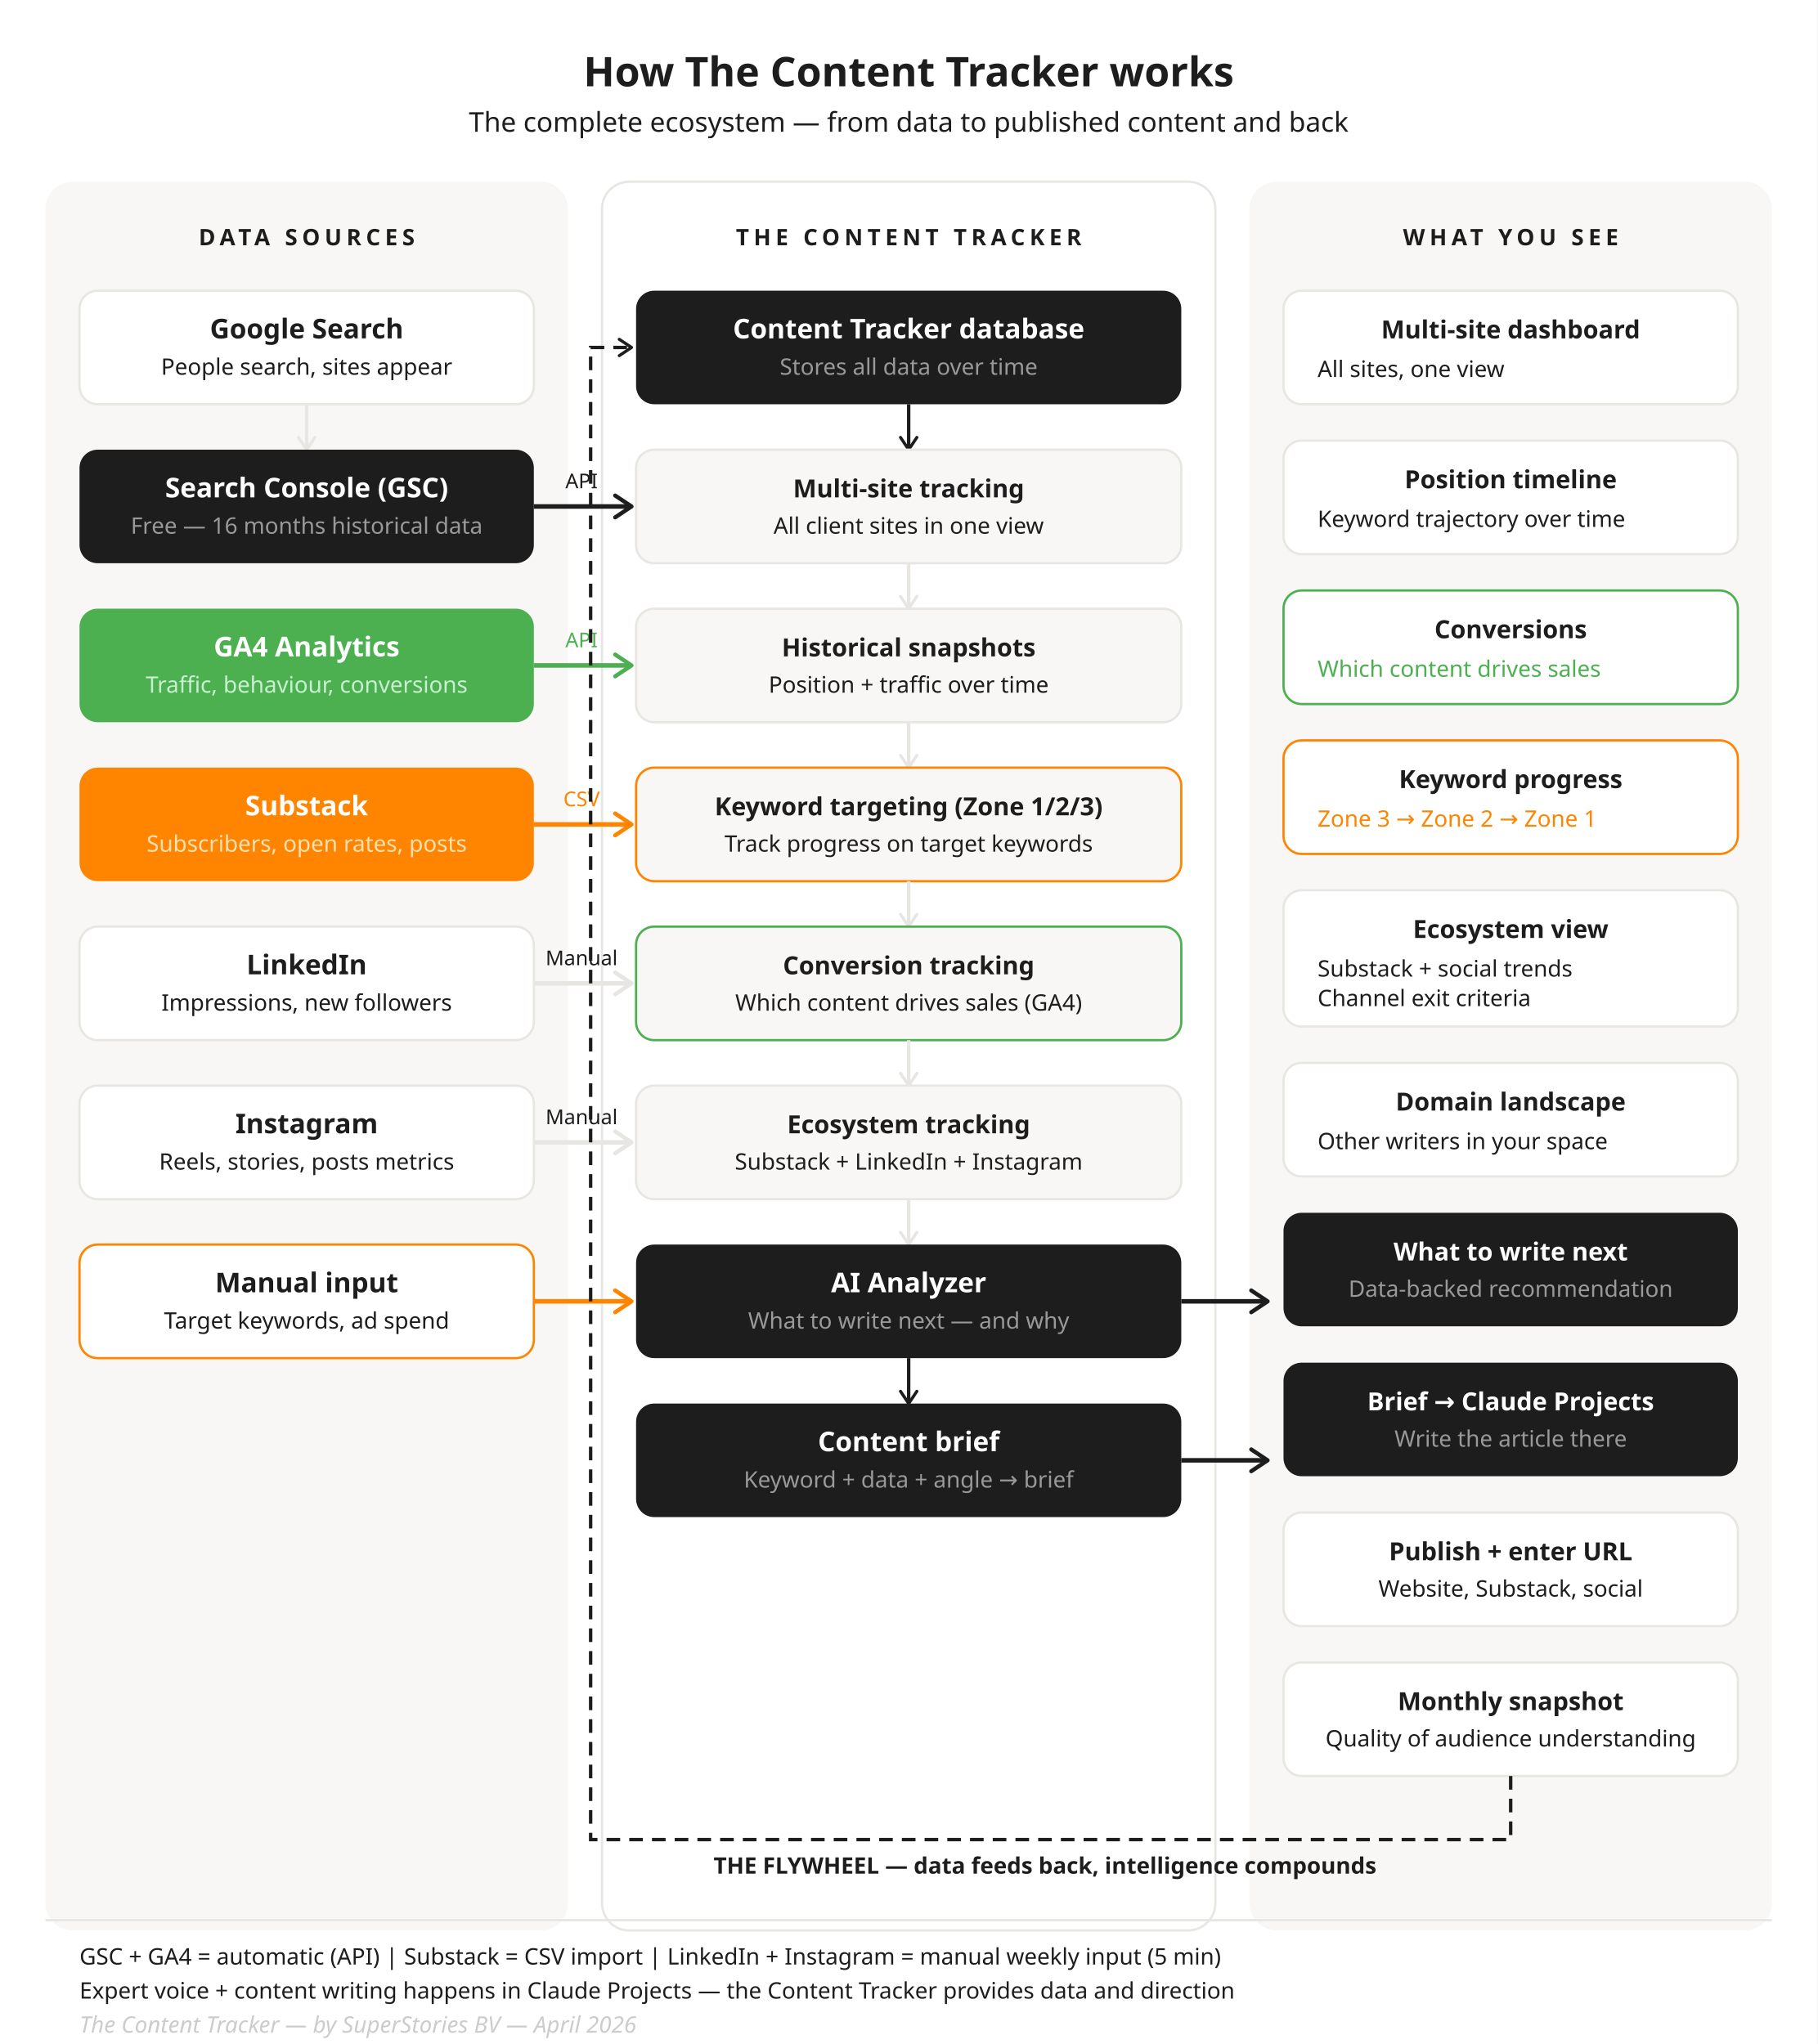
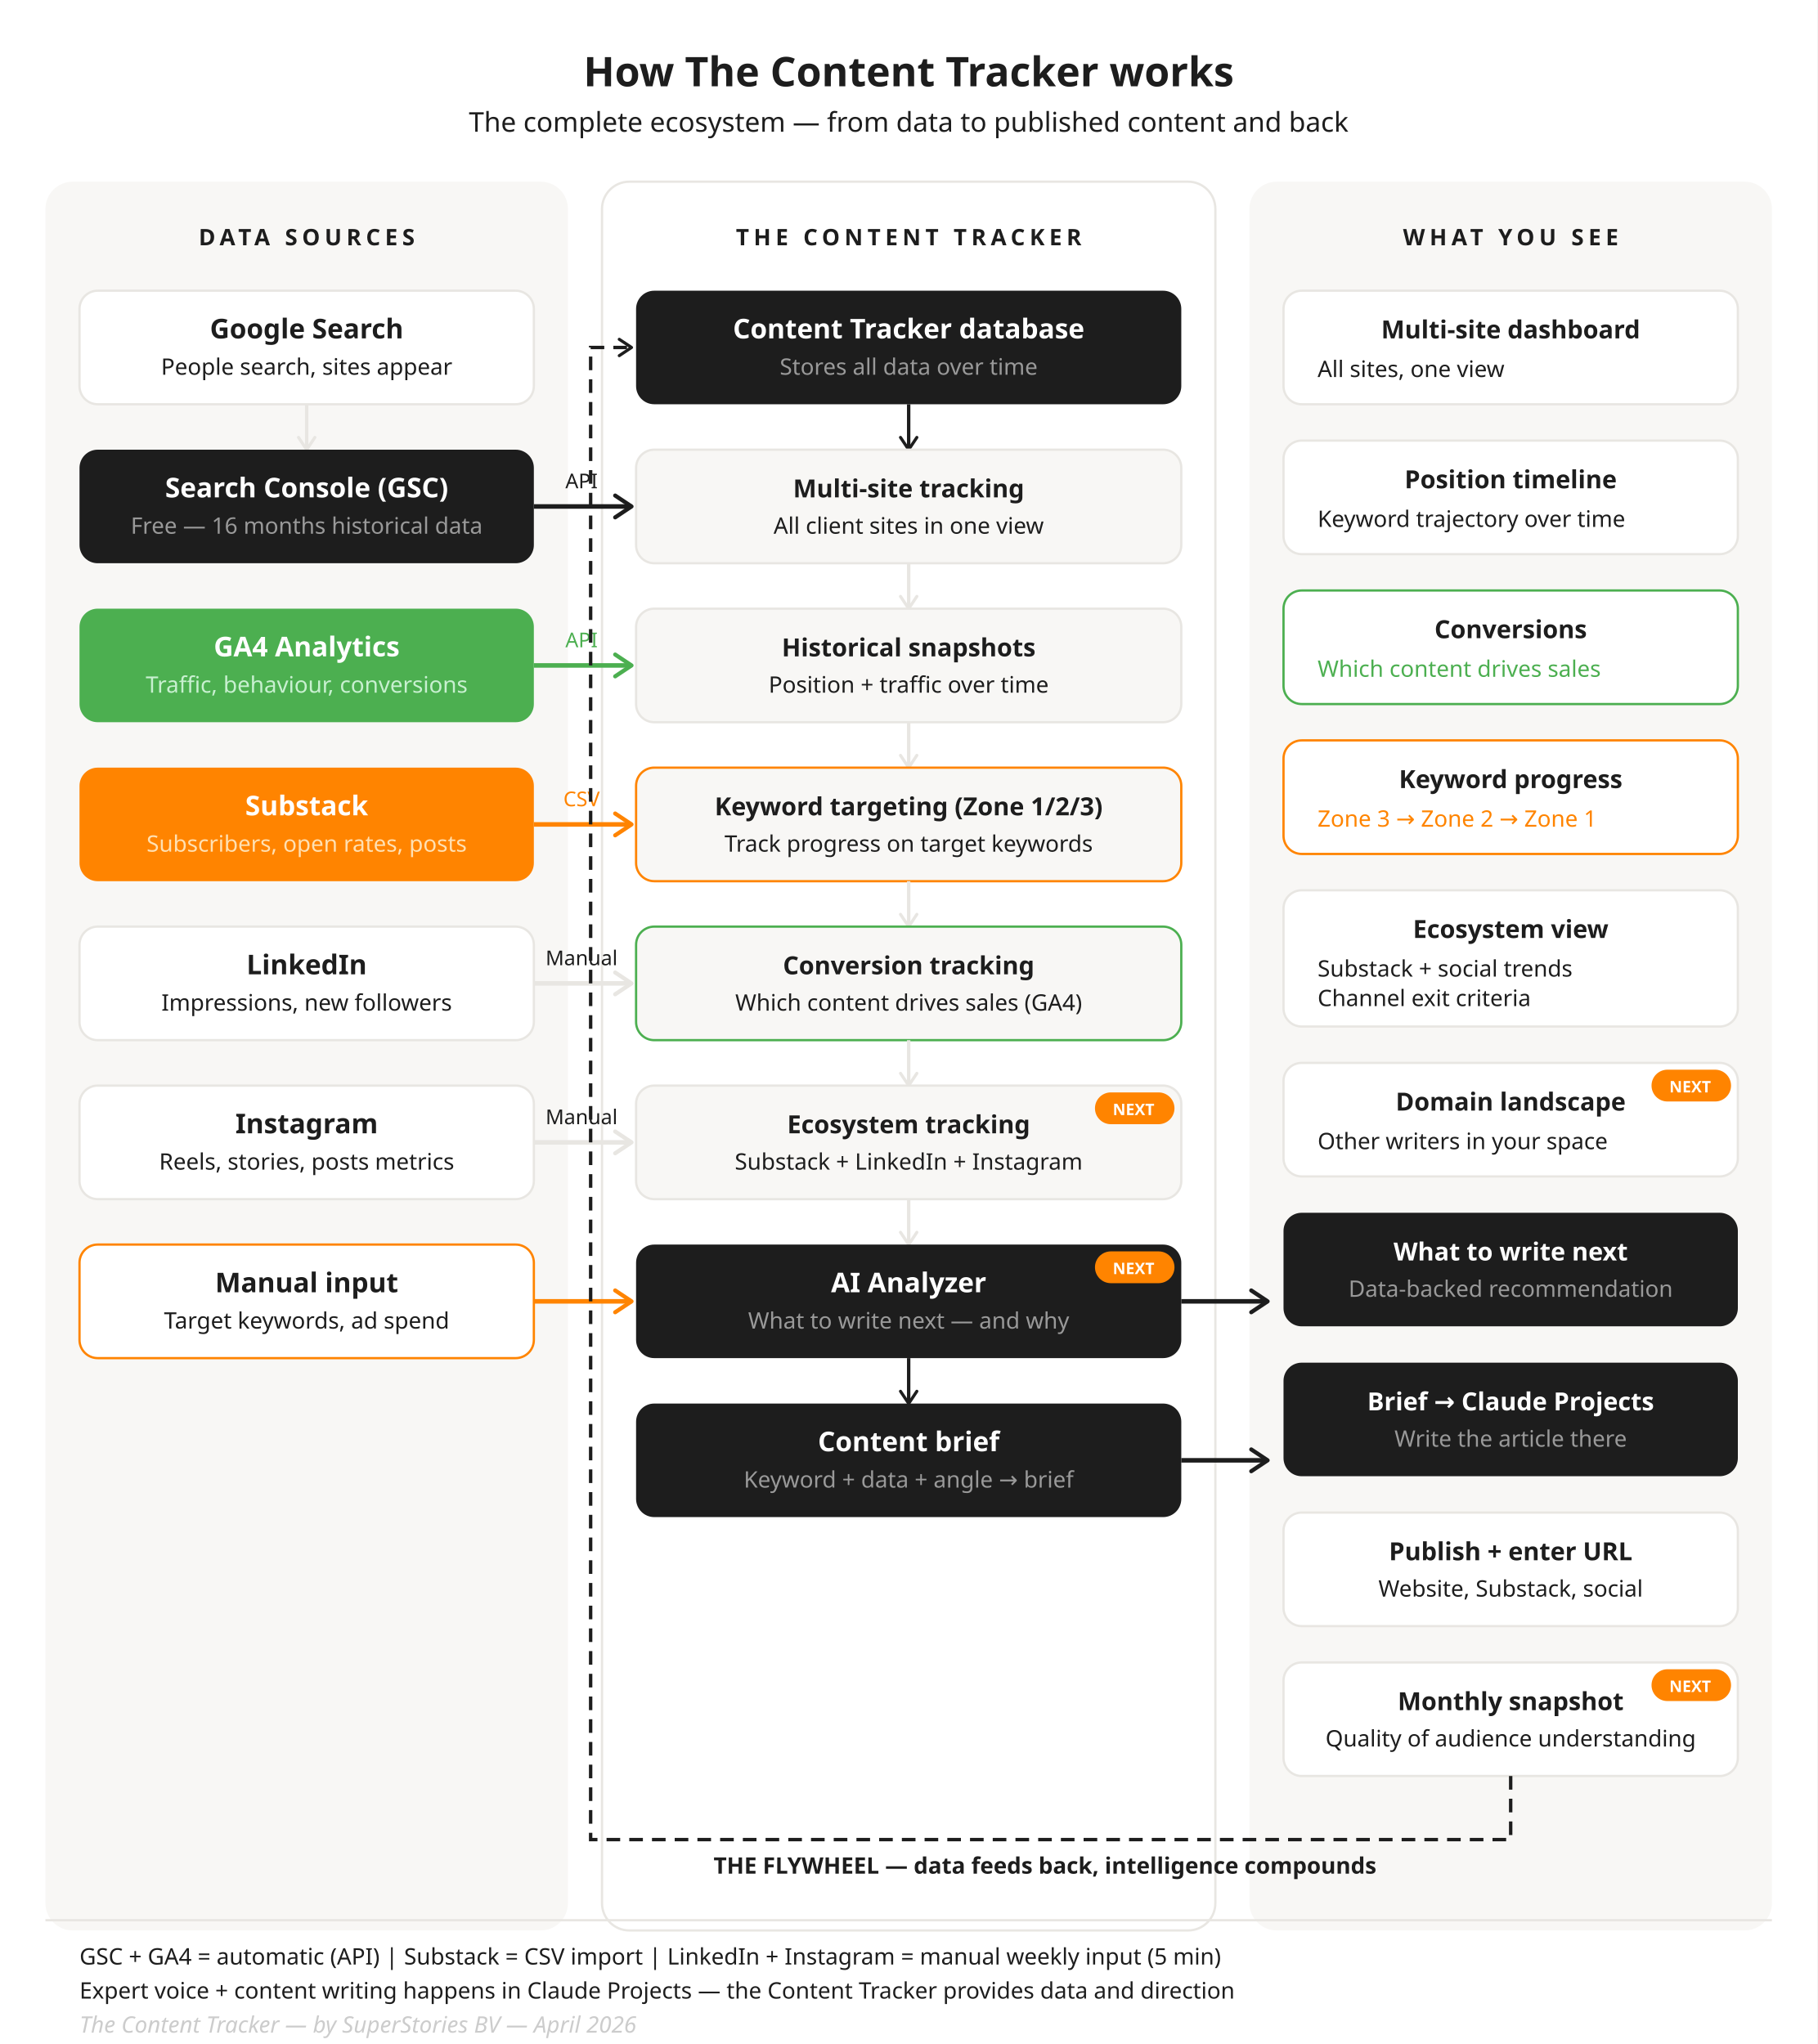
<svg xmlns="http://www.w3.org/2000/svg" width="800" height="900" viewBox="0 0 800 900">
  <style>
  text { font-family: 'Outfit', 'Segoe UI', sans-serif; }
</style>
  <rect width="800" height="900" fill="#ffffff" />
  <text x="400" y="38" text-anchor="middle" font-size="18" font-weight="700" fill="#1d1d1d">How The Content Tracker works</text>
  <text x="400" y="58" text-anchor="middle" font-size="12" fill="#1d1d1d">The complete ecosystem — from data to published content and back</text>
  <rect x="20" y="80" width="230" height="770" rx="12" fill="#F8F7F5" />
  <rect x="265" y="80" width="270" height="770" rx="12" fill="#FFFFFF" stroke="#E8E6E2" stroke-width="1" />
  <rect x="550" y="80" width="230" height="770" rx="12" fill="#F8F7F5" />
  <text x="135" y="108" text-anchor="middle" font-size="10" font-weight="600" letter-spacing="2" fill="#1d1d1d">DATA SOURCES</text>
  <text x="400" y="108" text-anchor="middle" font-size="10" font-weight="600" letter-spacing="2" fill="#1d1d1d">THE CONTENT TRACKER</text>
  <text x="665" y="108" text-anchor="middle" font-size="10" font-weight="600" letter-spacing="2" fill="#1d1d1d">WHAT YOU SEE</text>
  <rect x="35" y="128" width="200" height="50" rx="8" fill="#FFFFFF" stroke="#E8E6E2" stroke-width="1" />
  <text x="135" y="149" text-anchor="middle" font-size="12" font-weight="600" fill="#1d1d1d">Google Search</text>
  <text x="135" y="165" text-anchor="middle" font-size="10" fill="#1d1d1d">People search, sites appear</text>
  <line x1="135" y1="178" x2="135" y2="198" stroke="#E8E6E2" stroke-width="1.5" marker-end="url(#arr-gray)" />
  <rect x="35" y="198" width="200" height="50" rx="8" fill="#1d1d1d" />
  <text x="135" y="219" text-anchor="middle" font-size="12" font-weight="600" fill="#ffffff">Search Console (GSC)</text>
  <text x="135" y="235" text-anchor="middle" font-size="10" fill="#999999">Free — 16 months historical data</text>
  <line x1="235" y1="223" x2="278" y2="223" stroke="#1d1d1d" stroke-width="2" marker-end="url(#arr-dark)" />
  <text x="256" y="215" text-anchor="middle" font-size="9" fill="#1d1d1d">API</text>
  <rect x="35" y="268" width="200" height="50" rx="8" fill="#4CAF50" />
  <text x="135" y="289" text-anchor="middle" font-size="12" font-weight="600" fill="#ffffff">GA4 Analytics</text>
  <text x="135" y="305" text-anchor="middle" font-size="10" fill="#c8f0d0">Traffic, behaviour, conversions</text>
  <line x1="235" y1="293" x2="278" y2="293" stroke="#4CAF50" stroke-width="2" marker-end="url(#arr-green)" />
  <text x="256" y="285" text-anchor="middle" font-size="9" fill="#4CAF50">API</text>
  <rect x="35" y="338" width="200" height="50" rx="8" fill="#FF8400" />
  <text x="135" y="359" text-anchor="middle" font-size="12" font-weight="600" fill="#ffffff">Substack</text>
  <text x="135" y="375" text-anchor="middle" font-size="10" fill="#ffe0b2">Subscribers, open rates, posts</text>
  <line x1="235" y1="363" x2="278" y2="363" stroke="#FF8400" stroke-width="2" marker-end="url(#arr-orange)" />
  <text x="256" y="355" text-anchor="middle" font-size="9" fill="#FF8400">CSV</text>
  <rect x="35" y="408" width="200" height="50" rx="8" fill="#FFFFFF" stroke="#E8E6E2" stroke-width="1" />
  <text x="135" y="429" text-anchor="middle" font-size="12" font-weight="600" fill="#1d1d1d">LinkedIn</text>
  <text x="135" y="445" text-anchor="middle" font-size="10" fill="#1d1d1d">Impressions, new followers</text>
  <line x1="235" y1="433" x2="278" y2="433" stroke="#E8E6E2" stroke-width="2" marker-end="url(#arr-gray)" />
  <text x="256" y="425" text-anchor="middle" font-size="9" fill="#1d1d1d">Manual</text>
  <rect x="35" y="478" width="200" height="50" rx="8" fill="#FFFFFF" stroke="#E8E6E2" stroke-width="1" />
  <text x="135" y="499" text-anchor="middle" font-size="12" font-weight="600" fill="#1d1d1d">Instagram</text>
  <text x="135" y="515" text-anchor="middle" font-size="10" fill="#1d1d1d">Reels, stories, posts metrics</text>
  <line x1="235" y1="503" x2="278" y2="503" stroke="#E8E6E2" stroke-width="2" marker-end="url(#arr-gray)" />
  <text x="256" y="495" text-anchor="middle" font-size="9" fill="#1d1d1d">Manual</text>
  <rect x="35" y="548" width="200" height="50" rx="8" fill="#FFFFFF" stroke="#FF8400" stroke-width="1" />
  <text x="135" y="569" text-anchor="middle" font-size="12" font-weight="600" fill="#1d1d1d">Manual input</text>
  <text x="135" y="585" text-anchor="middle" font-size="10" fill="#1d1d1d">Target keywords, ad spend</text>
  <line x1="235" y1="573" x2="278" y2="573" stroke="#FF8400" stroke-width="2" marker-end="url(#arr-orange)" />
  <rect x="280" y="128" width="240" height="50" rx="8" fill="#1d1d1d" />
  <text x="400" y="149" text-anchor="middle" font-size="12" font-weight="600" fill="#ffffff">Content Tracker database</text>
  <text x="400" y="165" text-anchor="middle" font-size="10" fill="#999999">Stores all data over time</text>
  <line x1="400" y1="178" x2="400" y2="198" stroke="#1d1d1d" stroke-width="1.5" marker-end="url(#arr-dark)" />
  <rect x="280" y="198" width="240" height="50" rx="8" fill="#F8F7F5" stroke="#E8E6E2" stroke-width="1" />
  <text x="400" y="219" text-anchor="middle" font-size="11" font-weight="600" fill="#1d1d1d">Multi-site tracking</text>
  <text x="400" y="235" text-anchor="middle" font-size="10" fill="#1d1d1d">All client sites in one view</text>
  <line x1="400" y1="248" x2="400" y2="268" stroke="#E8E6E2" stroke-width="1.5" marker-end="url(#arr-gray)" />
  <rect x="280" y="268" width="240" height="50" rx="8" fill="#F8F7F5" stroke="#E8E6E2" stroke-width="1" />
  <text x="400" y="289" text-anchor="middle" font-size="11" font-weight="600" fill="#1d1d1d">Historical snapshots</text>
  <text x="400" y="305" text-anchor="middle" font-size="10" fill="#1d1d1d">Position + traffic over time</text>
  <line x1="400" y1="318" x2="400" y2="338" stroke="#E8E6E2" stroke-width="1.5" marker-end="url(#arr-gray)" />
  <rect x="280" y="338" width="240" height="50" rx="8" fill="#F8F7F5" stroke="#FF8400" stroke-width="1" />
  <text x="400" y="359" text-anchor="middle" font-size="11" font-weight="600" fill="#1d1d1d">Keyword targeting (Zone 1/2/3)</text>
  <text x="400" y="375" text-anchor="middle" font-size="10" fill="#1d1d1d">Track progress on target keywords</text>
  <line x1="400" y1="388" x2="400" y2="408" stroke="#E8E6E2" stroke-width="1.5" marker-end="url(#arr-gray)" />
  <rect x="280" y="408" width="240" height="50" rx="8" fill="#F8F7F5" stroke="#4CAF50" stroke-width="1" />
  <text x="400" y="429" text-anchor="middle" font-size="11" font-weight="600" fill="#1d1d1d">Conversion tracking</text>
  <text x="400" y="445" text-anchor="middle" font-size="10" fill="#1d1d1d">Which content drives sales (GA4)</text>
  <line x1="400" y1="458" x2="400" y2="478" stroke="#E8E6E2" stroke-width="1.5" marker-end="url(#arr-gray)" />
  <rect x="280" y="478" width="240" height="50" rx="8" fill="#F8F7F5" stroke="#E8E6E2" stroke-width="1" />
  <text x="400" y="499" text-anchor="middle" font-size="11" font-weight="600" fill="#1d1d1d">Ecosystem tracking</text>
  <text x="400" y="515" text-anchor="middle" font-size="10" fill="#1d1d1d">Substack + LinkedIn + Instagram</text>
+   <rect x="482" y="481" width="35" height="14" rx="7" fill="#FF8400" />
+   <text x="499" y="491" text-anchor="middle" font-size="7" font-weight="600" fill="#ffffff">NEXT</text>
  <line x1="400" y1="528" x2="400" y2="548" stroke="#E8E6E2" stroke-width="1.5" marker-end="url(#arr-gray)" />
  <rect x="280" y="548" width="240" height="50" rx="8" fill="#1d1d1d" />
  <text x="400" y="569" text-anchor="middle" font-size="12" font-weight="600" fill="#ffffff">AI Analyzer</text>
  <text x="400" y="585" text-anchor="middle" font-size="10" fill="#999999">What to write next — and why</text>
+   <rect x="482" y="551" width="35" height="14" rx="7" fill="#FF8400" />
+   <text x="499" y="561" text-anchor="middle" font-size="7" font-weight="600" fill="#ffffff">NEXT</text>
  <line x1="520" y1="573" x2="558" y2="573" stroke="#1d1d1d" stroke-width="2" marker-end="url(#arr-dark)" />
  <line x1="400" y1="598" x2="400" y2="618" stroke="#1d1d1d" stroke-width="1.5" marker-end="url(#arr-dark)" />
  <rect x="280" y="618" width="240" height="50" rx="8" fill="#1d1d1d" />
  <text x="400" y="639" text-anchor="middle" font-size="12" font-weight="600" fill="#ffffff">Content brief</text>
  <text x="400" y="655" text-anchor="middle" font-size="10" fill="#999999">Keyword + data + angle → brief</text>
  <line x1="520" y1="643" x2="558" y2="643" stroke="#1d1d1d" stroke-width="2" marker-end="url(#arr-dark)" />
  <rect x="565" y="128" width="200" height="50" rx="8" fill="#FFFFFF" stroke="#E8E6E2" stroke-width="1" />
  <text x="665" y="149" text-anchor="middle" font-size="11" font-weight="600" fill="#1d1d1d">Multi-site dashboard</text>
  <text x="580" y="166" font-size="10" fill="#1d1d1d">All sites, one view</text>
  <rect x="565" y="194" width="200" height="50" rx="8" fill="#FFFFFF" stroke="#E8E6E2" stroke-width="1" />
  <text x="665" y="215" text-anchor="middle" font-size="11" font-weight="600" fill="#1d1d1d">Position timeline</text>
  <text x="580" y="232" font-size="10" fill="#1d1d1d">Keyword trajectory over time</text>
  <rect x="565" y="260" width="200" height="50" rx="8" fill="#FFFFFF" stroke="#4CAF50" stroke-width="1" />
  <text x="665" y="281" text-anchor="middle" font-size="11" font-weight="600" fill="#1d1d1d">Conversions</text>
  <text x="580" y="298" font-size="10" fill="#4CAF50">Which content drives sales</text>
  <rect x="565" y="326" width="200" height="50" rx="8" fill="#FFFFFF" stroke="#FF8400" stroke-width="1" />
  <text x="665" y="347" text-anchor="middle" font-size="11" font-weight="600" fill="#1d1d1d">Keyword progress</text>
  <text x="580" y="364" font-size="10" fill="#FF8400">Zone 3 → Zone 2 → Zone 1</text>
  <rect x="565" y="392" width="200" height="60" rx="8" fill="#FFFFFF" stroke="#E8E6E2" stroke-width="1" />
  <text x="665" y="413" text-anchor="middle" font-size="11" font-weight="600" fill="#1d1d1d">Ecosystem view</text>
  <text x="580" y="430" font-size="10" fill="#1d1d1d">Substack + social trends</text>
  <text x="580" y="443" font-size="10" fill="#1d1d1d">Channel exit criteria</text>
  <rect x="565" y="468" width="200" height="50" rx="8" fill="#FFFFFF" stroke="#E8E6E2" stroke-width="1" />
  <text x="665" y="489" text-anchor="middle" font-size="11" font-weight="600" fill="#1d1d1d">Domain landscape</text>
  <text x="580" y="506" font-size="10" fill="#1d1d1d">Other writers in your space</text>
+   <rect x="727" y="471" width="35" height="14" rx="7" fill="#FF8400" />
+   <text x="744" y="481" text-anchor="middle" font-size="7" font-weight="600" fill="#ffffff">NEXT</text>
  <rect x="565" y="534" width="200" height="50" rx="8" fill="#1d1d1d" />
  <text x="665" y="555" text-anchor="middle" font-size="11" font-weight="600" fill="#ffffff">What to write next</text>
  <text x="665" y="571" text-anchor="middle" font-size="10" fill="#999999">Data-backed recommendation</text>
  <rect x="565" y="600" width="200" height="50" rx="8" fill="#1d1d1d" />
  <text x="665" y="621" text-anchor="middle" font-size="11" font-weight="600" fill="#ffffff">Brief → Claude Projects</text>
  <text x="665" y="637" text-anchor="middle" font-size="10" fill="#999999">Write the article there</text>
  <rect x="565" y="666" width="200" height="50" rx="8" fill="#FFFFFF" stroke="#E8E6E2" stroke-width="1" />
  <text x="665" y="687" text-anchor="middle" font-size="11" font-weight="600" fill="#1d1d1d">Publish + enter URL</text>
  <text x="665" y="703" text-anchor="middle" font-size="10" fill="#1d1d1d">Website, Substack, social</text>
  <rect x="565" y="732" width="200" height="50" rx="8" fill="#FFFFFF" stroke="#E8E6E2" stroke-width="1" />
  <text x="665" y="753" text-anchor="middle" font-size="11" font-weight="600" fill="#1d1d1d">Monthly snapshot</text>
  <text x="665" y="769" text-anchor="middle" font-size="10" fill="#1d1d1d">Quality of audience understanding</text>
+   <rect x="727" y="735" width="35" height="14" rx="7" fill="#FF8400" />
+   <text x="744" y="745" text-anchor="middle" font-size="7" font-weight="600" fill="#ffffff">NEXT</text>
  <path d="M 665 782 L 665 810 L 260 810 L 260 153 L 278 153" fill="none" stroke="#1d1d1d" stroke-width="1.5" stroke-dasharray="6 4" marker-end="url(#arr-dark)" />
  <text x="460" y="825" text-anchor="middle" font-size="10" font-weight="600" fill="#1d1d1d">THE FLYWHEEL — data feeds back, intelligence compounds</text>
  <rect x="20" y="845" width="760" height="1" fill="#E8E6E2" />
  <text x="35" y="865" font-size="10" fill="#1d1d1d">GSC + GA4 = automatic (API) | Substack = CSV import | LinkedIn + Instagram = manual weekly input (5 min)</text>
  <text x="35" y="880" font-size="10" fill="#1d1d1d">Expert voice + content writing happens in Claude Projects — the Content Tracker provides data and direction</text>
  <text x="35" y="895" font-size="10" fill="#cccccc" font-style="italic">The Content Tracker — by SuperStories BV — April 2026</text>
  <defs>
    <marker id="arr-dark" viewBox="0 0 10 10" refX="8" refY="5" markerWidth="6" markerHeight="6" orient="auto-start-reverse">
      <path d="M2 1L8 5L2 9" fill="none" stroke="#1d1d1d" stroke-width="1.5" stroke-linecap="round" stroke-linejoin="round" />
    </marker>
    <marker id="arr-gray" viewBox="0 0 10 10" refX="8" refY="5" markerWidth="6" markerHeight="6" orient="auto-start-reverse">
      <path d="M2 1L8 5L2 9" fill="none" stroke="#E8E6E2" stroke-width="1.5" stroke-linecap="round" stroke-linejoin="round" />
    </marker>
    <marker id="arr-green" viewBox="0 0 10 10" refX="8" refY="5" markerWidth="6" markerHeight="6" orient="auto-start-reverse">
      <path d="M2 1L8 5L2 9" fill="none" stroke="#4CAF50" stroke-width="1.5" stroke-linecap="round" stroke-linejoin="round" />
    </marker>
    <marker id="arr-orange" viewBox="0 0 10 10" refX="8" refY="5" markerWidth="6" markerHeight="6" orient="auto-start-reverse">
      <path d="M2 1L8 5L2 9" fill="none" stroke="#FF8400" stroke-width="1.5" stroke-linecap="round" stroke-linejoin="round" />
    </marker>
  </defs>
</svg>
